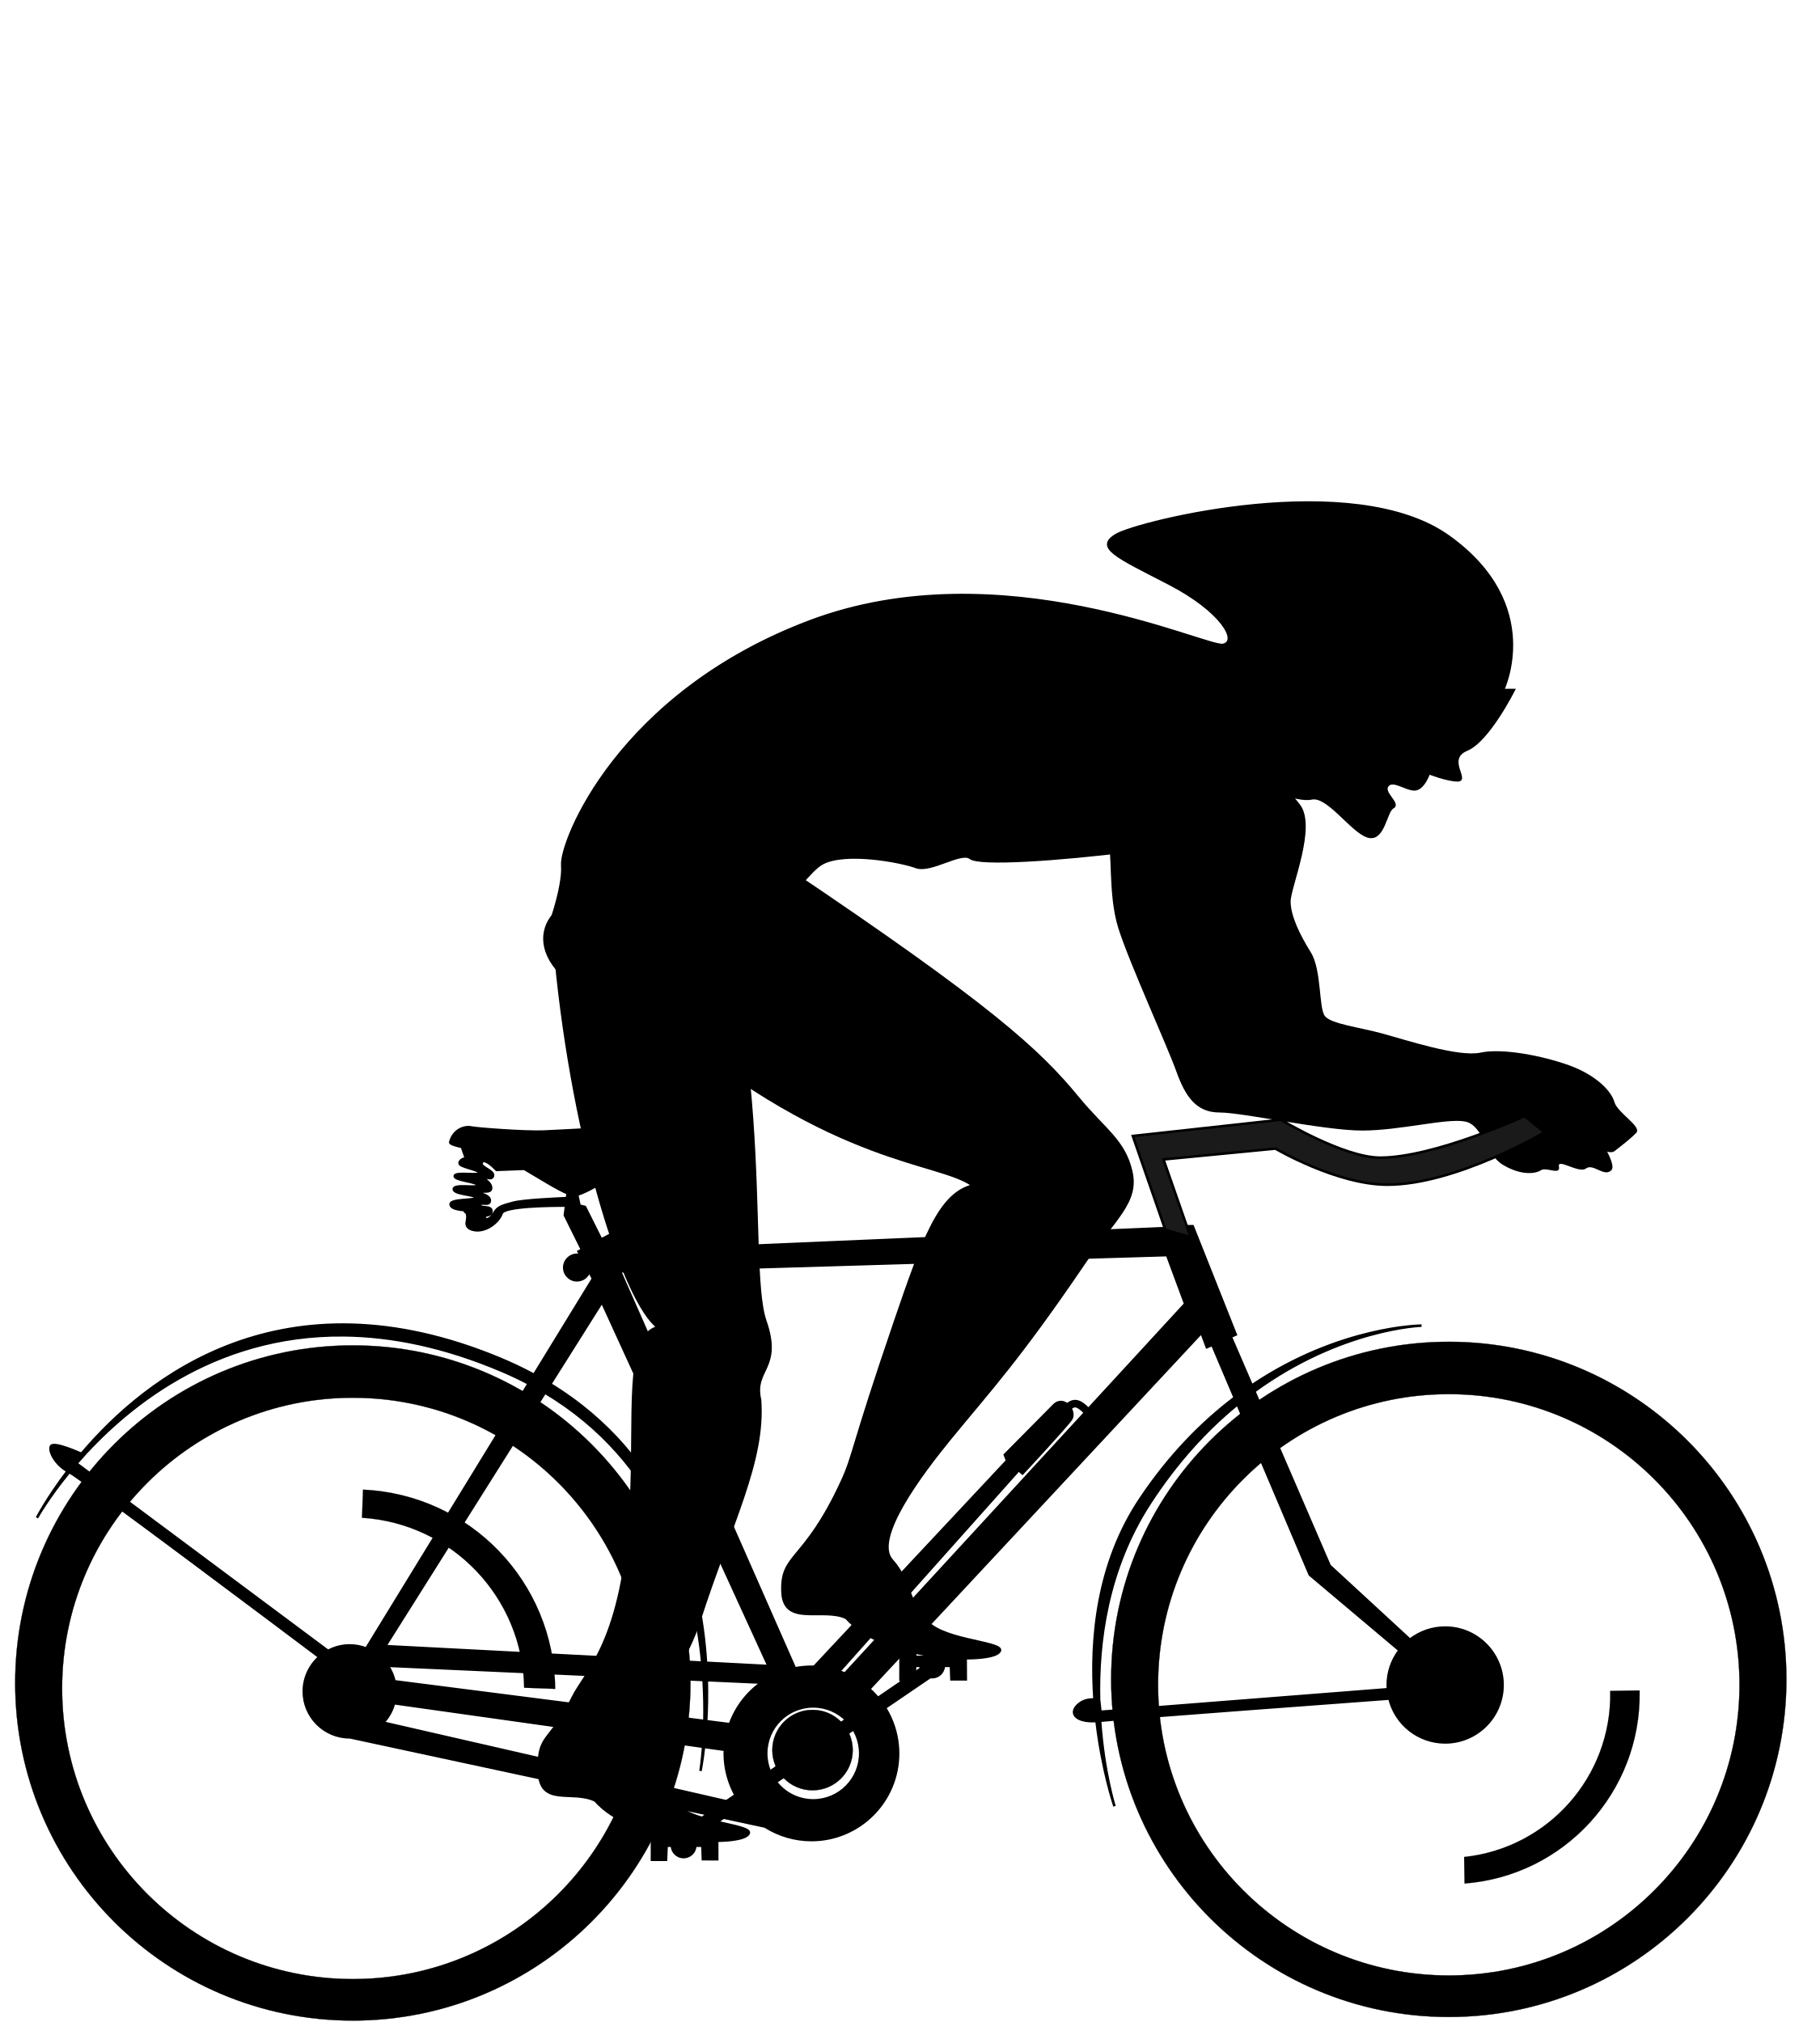
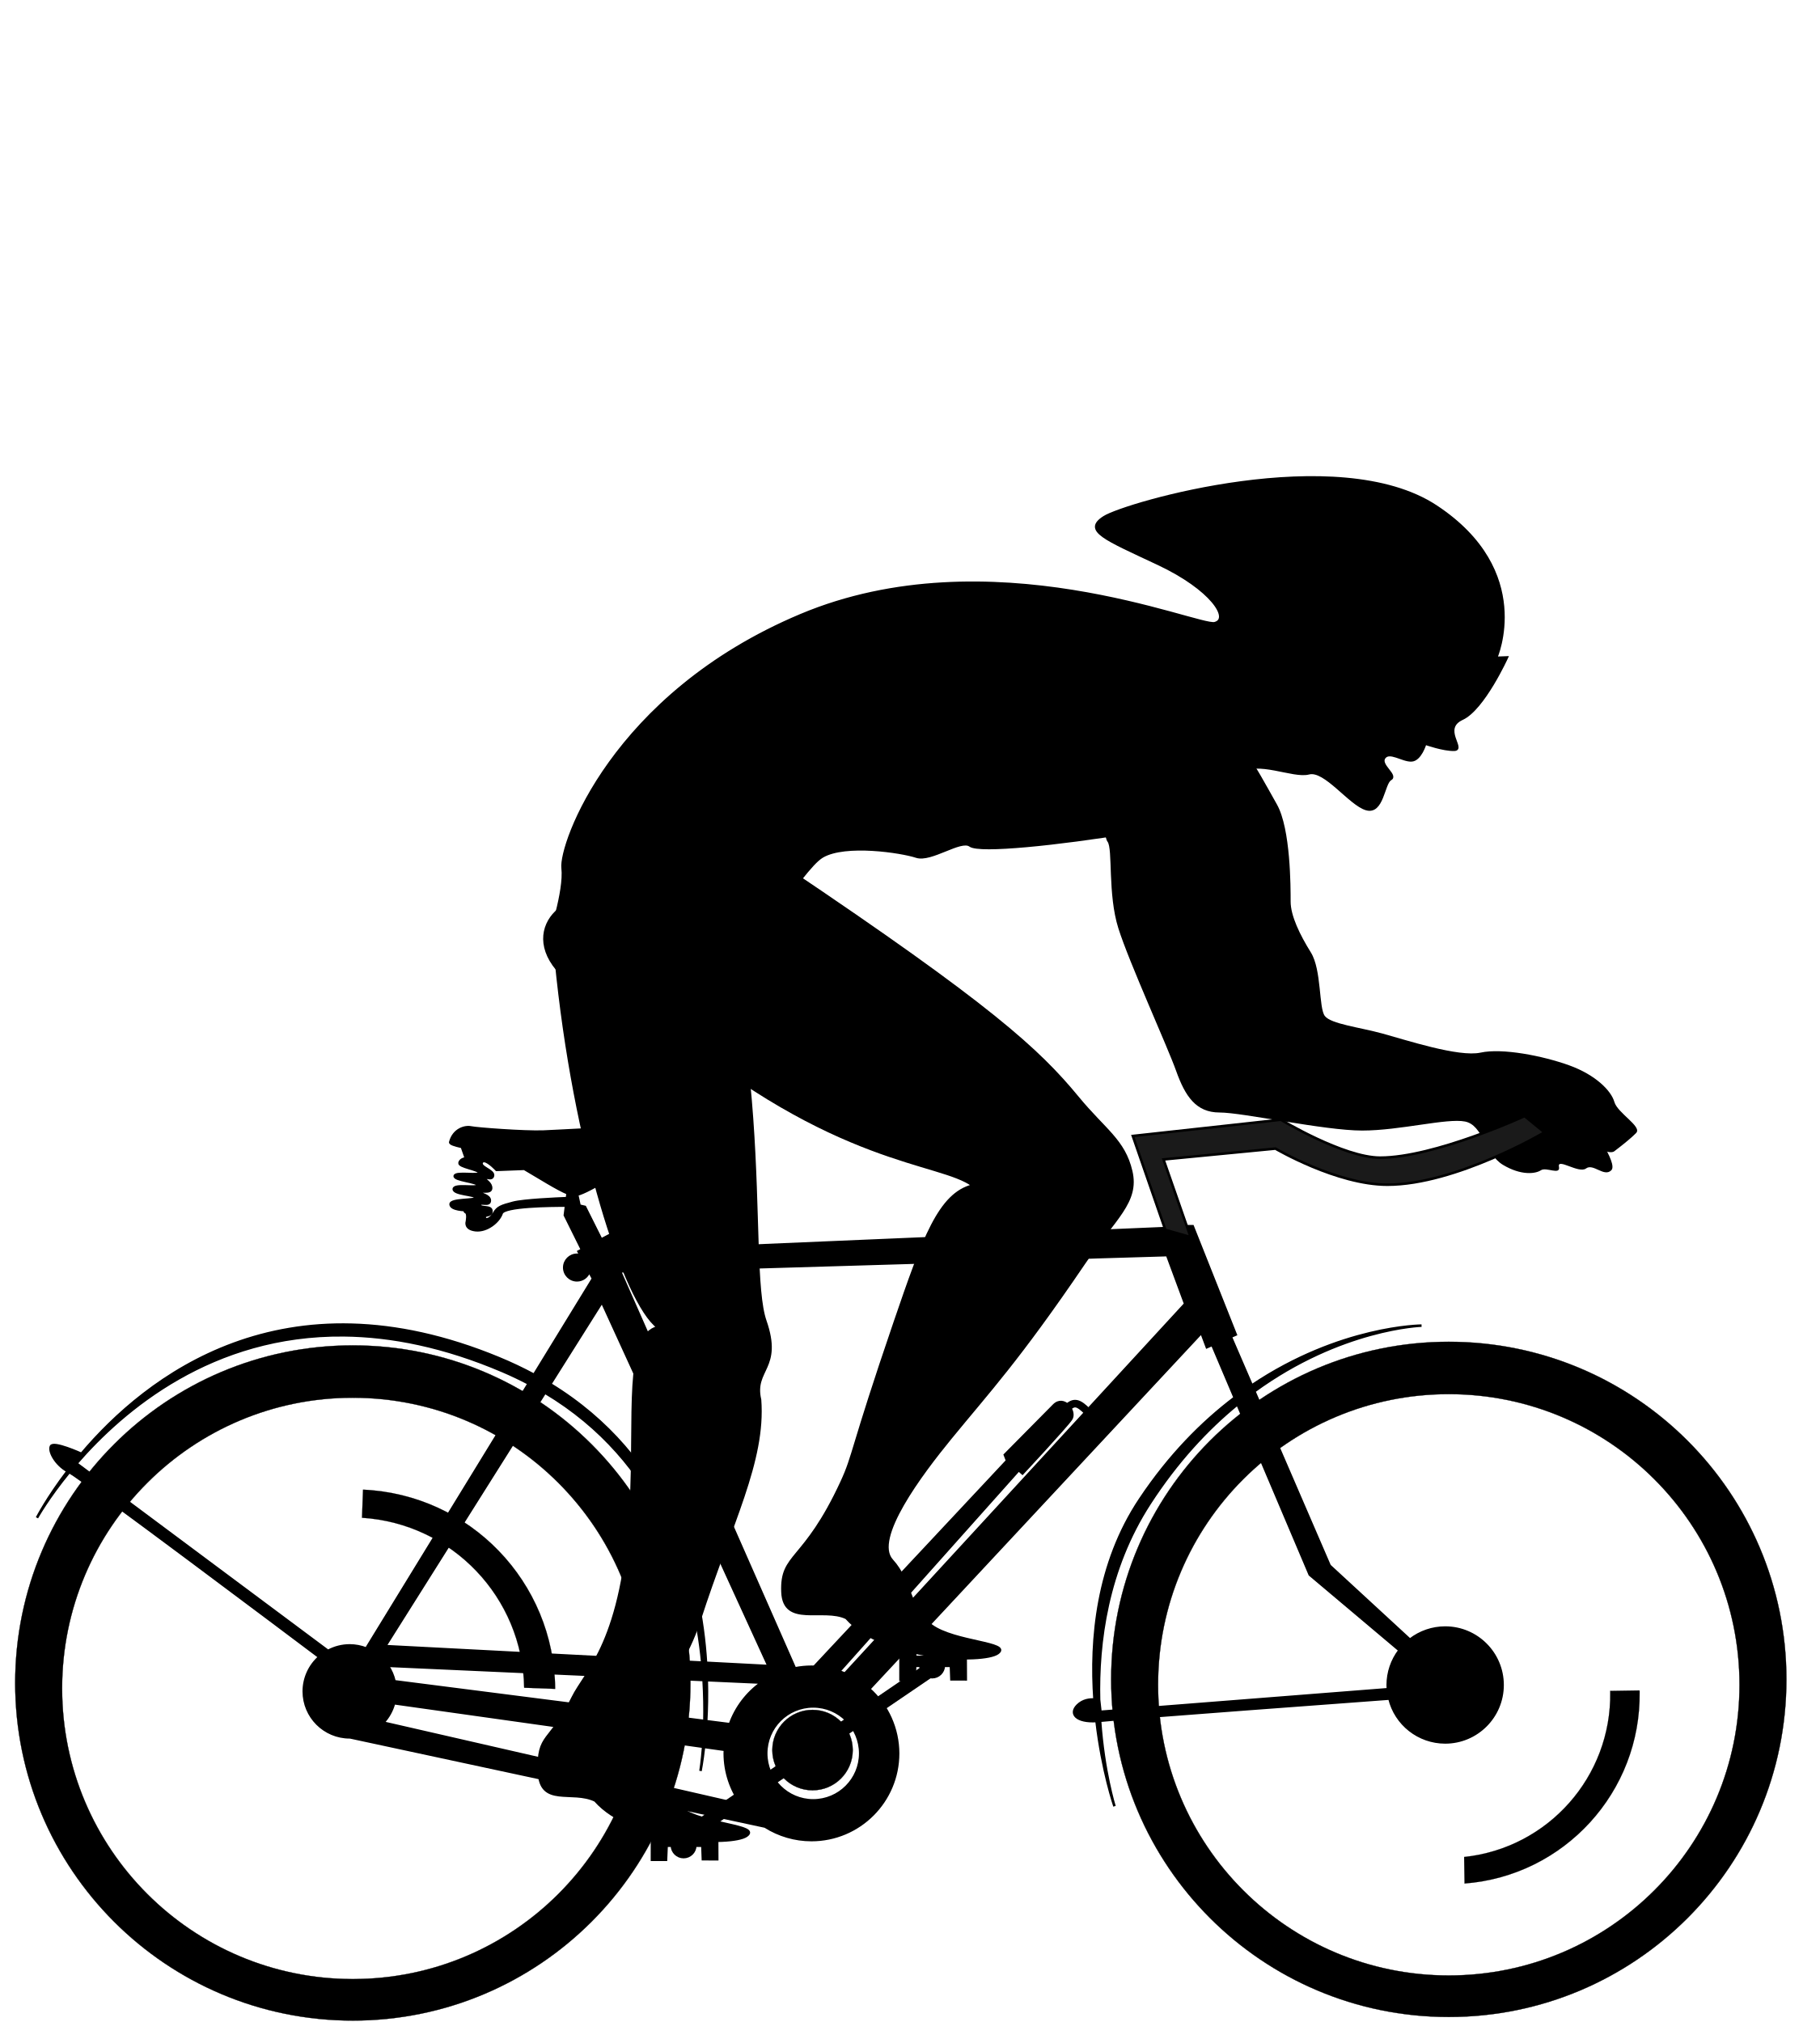
<svg xmlns="http://www.w3.org/2000/svg" width="720" height="800" viewBox="0 0 190.5 211.667" version="1.1" id="svg8">
  <defs id="defs2" />
  <g id="layer1" transform="translate(0,-85.33331)">
    <path style="fill:#000000;stroke:#000000;stroke-width:0.265px;stroke-linecap:butt;stroke-linejoin:miter;stroke-opacity:1" d="m 101.071,257.445 -1.466,0.015 -0.004,1.321 h -1.204 a 1.226,1.226 0 0 0 -0.83,-0.327 1.226,1.226 0 0 0 -0.831,0.327 h -0.943 v -1.27 l -1.533,0.011 -0.004,3.663 h 1.47 l 0.063,-1.47 h 0.554 a 1.226,1.226 0 0 0 1.225,1.19 1.226,1.226 0 0 0 1.224,-1.19 h 0.743 l 0.051,1.411 1.501,0.004 z" id="path902-7" />
    <path style="fill:#000000;stroke:#000000;stroke-width:0.265px;stroke-linecap:butt;stroke-linejoin:miter;stroke-opacity:1" d="m 68.277,203.314 c -2.879,-0.025 -9.672,0.417 -11.426,0.476 -2.005,0.067 -6.916,-0.301 -7.55,-0.435 -0.635,-0.134 -1.826,0.203 -2.172,1.537 -0.046,0.177 0.465,0.334 1.217,0.503 l 0.42,1.2 c 0,0 -0.568,0.033 -0.668,0.468 -0.1,0.434 2.005,0.668 2.072,1.036 0.067,0.367 -2.472,-0.133 -2.572,0.334 -0.1,0.468 2.405,0.601 2.405,0.969 0,0.367 -2.472,-0.167 -2.505,0.401 -0.033,0.568 2.271,0.568 2.305,0.902 0.033,0.334 -2.673,0.1 -2.639,0.702 0.033,0.601 1.604,0.601 1.604,0.601 0,0 -0.267,0.1 0,0.234 0.267,0.134 0.1,0.969 0.1,0.969 0,0 -0.267,0.768 0.902,0.902 1.169,0.134 2.439,-0.868 2.739,-1.77 0.255,-0.766 5.184,-0.807 6.741,-0.803 l -0.126,1.004 1.79,3.611 -0.359,0.19 0.211,0.396 a 1.336,1.336 0 0 0 -0.372,-0.054 1.336,1.336 0 0 0 -1.336,1.336 1.336,1.336 0 0 0 1.336,1.336 1.336,1.336 0 0 0 1.273,-0.93 l 0.4,0.751 -6.17,10.069 c -1.155,-0.623 -2.38,-1.206 -3.682,-1.744 -22.554,-9.324 -36.899,1.981 -43.694,10.019 -0.07,-0.032 -2.92,-1.32 -3.184,-0.792 -0.258,0.516 0.482,1.903 1.737,2.599 -2.141,2.812 -3.204,4.885 -3.204,4.885 0,0 1.132,-2.044 3.38,-4.787 1.548,0.856 23.261,17.178 26.169,19.365 a 4.811,4.811 0 0 0 -1.623,3.595 4.811,4.811 0 0 0 4.811,4.811 4.811,4.811 0 0 0 0.026,-10e-4 l 43.443,9.342 a 9.071,9.071 0 0 0 4.858,1.413 9.071,9.071 0 0 0 9.071,-9.07 9.071,9.071 0 0 0 -3.019,-6.743 l 34.769,-37.292 0.567,1.512 0.565,-0.247 2.347,5.531 c -3.396,2.57 -6.824,6.012 -9.907,10.632 -4.502,6.744 -5.204,14.673 -4.765,20.969 -0.474,-0.033 -1.205,0.034 -1.784,0.613 -0.88,0.88 -0.103,1.759 1.994,1.638 0.612,5.26 1.882,8.919 1.882,8.919 0,0 -1.138,-3.646 -1.51,-8.95 0.014,-0.001 0.026,-0.002 0.04,-0.003 2.311,-0.257 28.153,-2.165 30.248,-2.319 a 6.01,6.01 0 0 0 5.833,4.588 6.01,6.01 0 0 0 6.01,-6.01 6.01,6.01 0 0 0 -6.01,-6.01 6.01,6.01 0 0 0 -3.686,1.266 l -8.406,-7.749 -7.881,-18.251 c 9.082,-6.622 17.501,-6.875 17.501,-6.875 0,0 -8.512,0.033 -17.766,6.261 l -2.201,-5.098 0.52,-0.228 -4.505,-11.339 h -2.803 l 0.126,0.189 -57.641,2.457 -0.756,-1.701 -0.834,0.441 -1.705,-3.41 -0.568,-0.134 -0.248,-1.149 c 1.402,-0.346 4.758,-2.728 7.23,-3.428 2.636,-0.746 5.717,-1.288 5.446,-1.871 -0.398,-0.855 -2.038,-1.537 -3.842,-1.737 -0.226,-0.025 -0.557,-0.038 -0.968,-0.041 z m -17.587,3.558 c 0.467,0.044 1.283,0.927 1.283,0.927 l 2.9,-0.112 c 1.665,0.973 3.457,2.118 4.536,2.561 l -0.064,0.51 c -1.093,0.043 -4.561,0.199 -5.635,0.482 -1.27,0.334 -1.637,0.468 -2.005,1.103 -0.367,0.635 -0.935,0.802 -0.968,0.434 -0.033,-0.367 0.701,-0.067 0.701,-0.668 0,-0.601 -1.169,-0.234 -1.203,-0.635 -0.033,-0.401 1.002,0.167 1.036,-0.434 0.033,-0.601 -0.969,-0.668 -1.002,-0.902 -0.033,-0.234 1.102,0.167 1.136,-0.401 0.033,-0.568 -0.601,-0.802 -0.668,-1.069 -0.067,-0.267 0.768,0.301 0.869,-0.267 0.1,-0.568 -1.47,-0.868 -1.169,-1.403 0.056,-0.1 0.146,-0.135 0.254,-0.125 z m 71.473,9.849 1.89,5.103 -35.613,38.703 a 9.071,9.071 0 0 0 -3.507,-0.715 9.071,9.071 0 0 0 -1.725,0.169 L 64.9,218.423 Z m -59.154,4.914 17.435,38.104 -6.546,-0.341 c -0.566,-9.095 -3.845,-21.559 -16.302,-29.168 z m -27.019,3.48 c 4.961,0.051 10.501,1.143 16.622,3.754 0.95,0.405 1.853,0.84 2.721,1.296 l -16.893,27.567 -0.098,0.176 a 4.811,4.811 0 0 0 -1.738,-0.33 4.811,4.811 0 0 0 -2.269,0.573 L 8.004,238.531 C 12.916,232.849 22.217,224.973 35.991,225.115 Z m 21.048,6.001 c 12.059,7.21 15.61,19.324 16.465,28.262 l -33.177,-1.726 z m 72.489,1.224 7.565,17.833 9.392,7.916 a 6.01,6.01 0 0 0 -1.231,3.632 6.01,6.01 0 0 0 0.017,0.444 l -30.088,2.363 -0.134,-1.203 c 0,0 -0.007,-10e-4 -0.007,-0.002 -0.15,-6.063 0.845,-13.712 5.286,-20.578 2.873,-4.443 6.047,-7.826 9.2,-10.405 z m -121.176,5.382 c -0.188,0.225 -0.366,0.446 -0.542,0.665 l -0.07,-0.053 z m 32.245,21.989 33.048,1.489 c 0.094,1.576 0.112,3.023 0.085,4.286 l -32.437,-4.151 a 4.811,4.811 0 0 0 -0.696,-1.624 z m 33.384,1.504 5.729,0.258 a 9.071,9.071 0 0 0 -3.309,4.354 l -2.482,-0.317 c 0.072,-1.263 0.104,-2.714 0.062,-4.295 z m -32.734,2.415 32.352,4.558 c -0.123,1.589 -0.278,2.532 -0.278,2.532 0,0 0.19,-0.936 0.369,-2.518 l 2.184,0.307 a 9.071,9.071 0 0 0 -0.013,0.374 9.071,9.071 0 0 0 1.781,5.381 l -37.52,-8.602 a 4.811,4.811 0 0 0 1.124,-2.032 z m 43.874,0.333 a 4.919,4.919 0 0 1 4.919,4.92 4.919,4.919 0 0 1 -4.919,4.919 4.919,4.919 0 0 1 -4.92,-4.919 4.919,4.919 0 0 1 4.92,-4.92 z" id="path828" />
    <path style="fill:#000000;stroke:#000000;stroke-width:0.265px;stroke-linecap:butt;stroke-linejoin:miter;stroke-opacity:1" d="m 97.154,259.489 -26.322,17.956 0.863,0.912 26.585,-18.092 z" id="path896" />
    <path style="fill:#000000;stroke:#000000;stroke-width:0.265px;stroke-linecap:butt;stroke-linejoin:miter;stroke-opacity:1" d="m 84.313,260.785 21.098,-22.545 -0.235,-0.613 5.132,-5.187 c 1.056,-1.068 2.368,0.636 1.801,1.465 -0.554,0.81 -5.086,5.672 -5.086,5.672 l -0.393,-0.346 -20.179,22.623 z" id="path1023" />
    <path style="fill:#000000;stroke:#000000;stroke-width:0.265px;stroke-linecap:butt;stroke-linejoin:miter;stroke-opacity:1" d="m 66.634,168.573 c 0,0 -8.738,8.414 -7.093,11.325 -3.968,1.842 -5.123,8.623 10.226,12.709 17.678,14.81 28.608,14.245 32.064,16.833 -3.501,0.873 -5.154,5.487 -8.177,14.324 -4.598,13.441 -4.228,13.83 -5.558,16.706 -3.946,8.533 -6.359,7.433 -6.194,11.521 0.147,3.653 4.278,1.543 6.682,2.713 3.926,4.458 14.301,4.782 15.843,3.69 1.542,-1.092 -4.514,-1.122 -6.924,-2.89 -2.41,-1.767 -2.086,-4.584 -4.142,-6.833 -2.056,-2.249 3.059,-9.043 6.125,-12.793 4.018,-4.915 7.102,-8.174 13.975,-18.3 3.241,-4.774 5.692,-6.42 4.94,-9.64 -0.752,-3.219 -2.776,-4.29 -5.596,-7.712 -4.104,-4.98 -9.117,-9.602 -30.591,-24.03 -1.696,-2.133 2.27,-26.103 -15.581,-7.622 z" id="path1095" />
    <circle style="opacity:1;vector-effect:none;fill:#000000;fill-opacity:1;fill-rule:evenodd;stroke:#000000;stroke-width:0.026;stroke-linecap:butt;stroke-linejoin:miter;stroke-miterlimit:15.2;stroke-dasharray:none;stroke-dashoffset:0;stroke-opacity:1" id="path898" cx="85.048" cy="268.536" r="4.209" />
    <path style="opacity:1;vector-effect:none;fill:#000000;fill-opacity:1;fill-rule:evenodd;stroke:#000000;stroke-width:0.027;stroke-linecap:butt;stroke-linejoin:miter;stroke-miterlimit:15.2;stroke-dasharray:none;stroke-dashoffset:0;stroke-opacity:1" d="m 36.929,226.172 a 35.34,35.34 0 0 0 -35.34,35.34 35.34,35.34 0 0 0 35.34,35.34 35.34,35.34 0 0 0 35.34,-35.34 35.34,35.34 0 0 0 -35.34,-35.34 z m 0,5.479 A 30.428,30.428 0 0 1 67.358,262.079 30.428,30.428 0 0 1 36.929,292.507 30.428,30.428 0 0 1 6.501,262.079 30.428,30.428 0 0 1 36.929,231.65 Z" id="path830-8" />
    <path style="opacity:1;vector-effect:none;fill:#000000;fill-opacity:1;fill-rule:evenodd;stroke:#000000;stroke-width:0.027;stroke-linecap:butt;stroke-linejoin:miter;stroke-miterlimit:15.2;stroke-dasharray:none;stroke-dashoffset:0;stroke-opacity:1" d="m 151.645,225.794 a 35.34,35.34 0 0 0 -35.34,35.34 35.34,35.34 0 0 0 35.34,35.34 35.34,35.34 0 0 0 35.34,-35.34 35.34,35.34 0 0 0 -35.34,-35.34 z m 0,5.479 a 30.428,30.428 0 0 1 30.429,30.428 30.428,30.428 0 0 1 -30.429,30.429 30.428,30.428 0 0 1 -30.429,-30.429 30.428,30.428 0 0 1 30.429,-30.428 z" id="path830" />
    <path style="fill:#000000;stroke:#000000;stroke-width:0.265px;stroke-linecap:butt;stroke-linejoin:miter;stroke-opacity:1" d="m 75.057,276.277 -1.466,0.015 -0.004,1.321 h -1.204 a 1.226,1.226 0 0 0 -0.83,-0.327 1.226,1.226 0 0 0 -0.831,0.327 H 69.778 v -1.27 l -1.533,0.011 -0.004,3.663 h 1.47 l 0.063,-1.47 h 0.554 a 1.226,1.226 0 0 0 1.225,1.19 1.226,1.226 0 0 0 1.224,-1.19 h 0.743 l 0.051,1.411 1.501,0.004 z" id="path902" />
    <path style="opacity:1;vector-effect:none;fill:#000000;fill-opacity:1;fill-rule:evenodd;stroke:#000000;stroke-width:0.015;stroke-linecap:butt;stroke-linejoin:miter;stroke-miterlimit:15.2;stroke-dasharray:none;stroke-dashoffset:0;stroke-opacity:1" d="m 171.62,262.425 a 19.845,19.845 0 0 0 -0.009,-0.133 l -3.074,0.049 a 17.087,17.087 0 0 1 0.007,0.133 17.087,17.087 0 0 1 -15.292,17.252 l 0.044,2.778 a 19.845,19.845 0 0 0 18.325,-20.079 z" id="path830-0" />
    <path style="opacity:1;vector-effect:none;fill:#000000;fill-opacity:1;fill-rule:evenodd;stroke:#000000;stroke-width:0.016;stroke-linecap:butt;stroke-linejoin:miter;stroke-miterlimit:15.2;stroke-dasharray:none;stroke-dashoffset:0;stroke-opacity:1" d="M 58.11,262.13 A 21.047,21.047 0 0 0 37.998,241.274 l -0.108,2.942 a 18.122,18.122 0 0 1 16.974,17.794 z" id="path830-8-5" />
    <path style="fill:none;stroke:#000000;stroke-width:0.794;stroke-linecap:butt;stroke-linejoin:miter;stroke-miterlimit:4;stroke-dasharray:none;stroke-opacity:1" d="m 111.722,232.691 c 0.709,-0.661 1.134,-0.567 2.126,0.425" id="path1025" />
-     <path style="fill:#000000;stroke:#000000;stroke-width:0.265px;stroke-linecap:butt;stroke-linejoin:miter;stroke-opacity:1" d="m 57.151,183.271 c 0,0 1.89,-4.914 1.701,-7.371 -0.189,-2.457 5.859,-17.954 25.891,-25.513 20.033,-7.56 41.577,2.835 43.278,2.457 1.701,-0.378 -0.189,-3.591 -5.67,-6.426 -5.481,-2.835 -7.749,-3.78 -5.481,-5.103 2.268,-1.323 24.757,-6.993 34.774,0.189 10.016,7.182 5.67,16.064 5.67,16.064 h 1.134 c 0,0 -2.646,5.292 -4.914,6.237 -2.268,0.945 0.189,3.213 -0.945,3.213 -1.134,0 -3.024,-0.756 -3.024,-0.756 0,0 -0.567,1.701 -1.512,1.701 -0.945,0 -2.268,-1.134 -2.835,-0.378 -0.567,0.756 1.323,1.89 0.567,2.268 -0.756,0.378 -0.945,3.591 -2.646,3.024 -1.701,-0.567 -4.158,-4.347 -5.859,-3.969 -1.701,0.378 -5.292,-1.701 -7.371,-0.378 -2.079,1.323 -3.969,4.914 -11.528,5.859 -7.56,0.945 -15.875,1.512 -16.82,0.756 -0.945,-0.756 -4.158,1.512 -5.67,0.945 -1.512,-0.567 -7.371,-1.701 -9.827,-0.378 -2.457,1.323 -7.56,10.772 -13.985,10.772 -6.426,0 -7.371,0.567 -14.93,-3.213 z" id="path1091" />
+     <path style="fill:#000000;stroke:#000000;stroke-width:0.265px;stroke-linecap:butt;stroke-linejoin:miter;stroke-opacity:1" d="m 57.466,183.631 c 0,0 1.705,-4.981 1.424,-7.429 -0.281,-2.448 5.183,-18.161 24.918,-26.465 19.736,-8.304 41.654,1.277 43.34,0.835 1.686,-0.441 -0.323,-3.581 -5.906,-6.209 -5.583,-2.628 -7.885,-3.487 -5.668,-4.894 2.217,-1.407 24.478,-7.914 34.757,-1.113 10.278,6.802 6.267,15.841 6.267,15.841 l 1.133,-0.042 c 0,0 -2.446,5.387 -4.677,6.416 -2.231,1.029 0.309,3.203 -0.824,3.246 -1.133,0.042 -3.05,-0.642 -3.05,-0.642 0,0 -0.503,1.721 -1.447,1.756 -0.944,0.035 -2.309,-1.048 -2.847,-0.272 -0.538,0.777 1.393,1.839 0.651,2.245 -0.741,0.406 -0.81,3.624 -2.531,3.121 -1.721,-0.503 -4.318,-4.188 -6.003,-3.747 -1.686,0.441 -5.352,-1.502 -7.38,-0.102 -2.028,1.4 -3.782,5.059 -11.301,6.286 -7.519,1.227 -15.807,2.105 -16.78,1.385 -0.973,-0.72 -4.098,1.666 -5.63,1.156 -1.532,-0.51 -7.429,-1.424 -9.835,-0.01 -2.406,1.414 -7.151,11.048 -13.572,11.288 -6.421,0.24 -7.344,0.842 -15.04,-2.652 z" id="path1091" />
    <path style="fill:#000000;stroke:none;stroke-width:0.265px;stroke-linecap:butt;stroke-linejoin:miter;stroke-opacity:1" d="m 115.36,167.396 c 0,0 0,5.292 0.567,6.048 0.567,0.756 0,5.481 1.134,9.071 1.134,3.591 5.103,12.284 6.048,14.93 0.945,2.646 2.079,4.347 4.536,4.347 2.457,0 10.961,1.89 14.93,1.89 3.969,0 8.882,-1.323 10.772,-0.945 1.89,0.378 2.079,3.402 3.969,4.536 1.89,1.134 3.402,0.945 3.969,0.567 0.567,-0.378 2.079,0.567 1.89,-0.378 -0.189,-0.945 2.079,0.756 2.835,0.189 0.756,-0.567 1.89,0.945 2.646,0.189 0.756,-0.756 -2.268,-4.725 -2.646,-6.048 -0.378,-1.323 -2.268,-3.213 -5.481,-4.347 -3.213,-1.134 -8.126,-2.079 -10.772,-1.512 -2.646,0.567 -9.071,-1.512 -11.906,-2.268 -2.835,-0.756 -6.237,-1.134 -6.993,-2.079 -0.756,-0.945 -0.378,-5.481 -1.701,-7.56 -1.323,-2.079 -2.457,-4.347 -2.457,-6.048 0,-1.701 3.213,-8.882 1.134,-11.528 -2.079,-2.646 -7.749,-8.693 -12.473,0.945 z" id="path1097" />
-     <path style="fill:#000000;stroke:none;stroke-width:0.231px;stroke-linecap:butt;stroke-linejoin:miter;stroke-opacity:1" d="m 125.316,170.387 c 0,0 0,4.661 0.489,5.327 0.489,0.666 0,4.828 0.977,7.991 0.977,3.163 4.399,10.82 5.213,13.151 0.815,2.331 1.792,3.829 3.91,3.829 2.118,0 9.449,1.665 12.87,1.665 3.421,0 7.657,-1.165 9.286,-0.832 1.629,0.333 1.792,2.996 3.421,3.995 1.629,0.999 2.932,0.832 3.421,0.499 0.489,-0.333 1.792,0.499 1.629,-0.333 -0.163,-0.832 1.792,0.666 2.444,0.166 0.652,-0.499 1.629,-1.247 2.281,-1.912 0.652,-0.666 -1.955,-2.083 -2.281,-3.248 -0.326,-1.165 -1.955,-2.83 -4.724,-3.829 -2.769,-0.999 -7.005,-1.831 -9.286,-1.332 -2.281,0.499 -7.82,-1.332 -10.263,-1.998 -2.444,-0.666 -5.376,-0.999 -6.028,-1.831 -0.652,-0.832 -0.326,-4.828 -1.466,-6.659 -1.14,-1.831 -2.118,-3.829 -2.118,-5.327 0,-1.498 2.769,-7.824 0.977,-10.155 -1.792,-2.331 -6.679,-7.658 -10.752,0.832 z" id="path1097-4" />
+     <path style="fill:#000000;stroke:none;stroke-width:0.231px;stroke-linecap:butt;stroke-linejoin:miter;stroke-opacity:1" d="m 125.316,170.387 c 0,0 0,4.661 0.489,5.327 0.489,0.666 0,4.828 0.977,7.991 0.977,3.163 4.399,10.82 5.213,13.151 0.815,2.331 1.792,3.829 3.91,3.829 2.118,0 9.449,1.665 12.87,1.665 3.421,0 7.657,-1.165 9.286,-0.832 1.629,0.333 1.792,2.996 3.421,3.995 1.629,0.999 2.932,0.832 3.421,0.499 0.489,-0.333 1.792,0.499 1.629,-0.333 -0.163,-0.832 1.792,0.666 2.444,0.166 0.652,-0.499 1.629,-1.247 2.281,-1.912 0.652,-0.666 -1.955,-2.083 -2.281,-3.248 -0.326,-1.165 -1.955,-2.83 -4.724,-3.829 -2.769,-0.999 -7.005,-1.831 -9.286,-1.332 -2.281,0.499 -7.82,-1.332 -10.263,-1.998 -2.444,-0.666 -5.376,-0.999 -6.028,-1.831 -0.652,-0.832 -0.326,-4.828 -1.466,-6.659 -1.14,-1.831 -2.118,-3.829 -2.118,-5.327 0,-1.498 0.007,-7.589 -1.428,-10.155 -5.376,-9.613 -4.274,-7.658 -8.347,0.832 z" id="path1097-4" />
    <path style="fill:#1a1a1a;stroke:#000000;stroke-width:0.265px;stroke-linecap:butt;stroke-linejoin:miter;stroke-opacity:1" d="m 121.974,214.076 -3.402,-9.827 15.497,-1.701 c 0,0 6.572,3.969 10.394,3.969 5.67,0 15.119,-4.347 15.119,-4.347 l 2.079,1.701 c 0,0 -9.26,5.481 -16.442,5.481 -5.305,0 -11.717,-3.78 -11.717,-3.78 l -11.717,1.134 2.835,8.126 z" id="path1126" />
    <path style="fill:#000000;stroke:#000000;stroke-width:0.265px;stroke-linecap:butt;stroke-linejoin:miter;stroke-opacity:1" d="m 58.178,185.792 c 1.909,19.621 7.227,35.894 10.683,38.482 -3.501,0.873 -2.321,9.215 -2.831,18.6 -0.785,14.431 -4.701,17.334 -6.093,20.18 -2.342,4.791 -3.686,3.691 -3.521,7.779 0.147,3.653 3.477,1.811 5.88,2.98 3.926,4.458 14.301,4.782 15.843,3.69 1.542,-1.092 -4.514,-1.122 -6.924,-2.89 -2.41,-1.767 -2.086,-4.584 -4.142,-6.833 -2.056,-2.249 3.627,-5.048 6.125,-12.793 3.308,-10.258 6.838,-16.675 6.354,-23.129 -0.752,-3.219 2.302,-3.221 0.551,-8.247 -2.123,-6.093 1.574,-32.32 -9.477,-54.231 -2.865,-2.097 -9.146,7.126 -12.447,16.411 z" id="path1095-0" />
  </g>
</svg>
